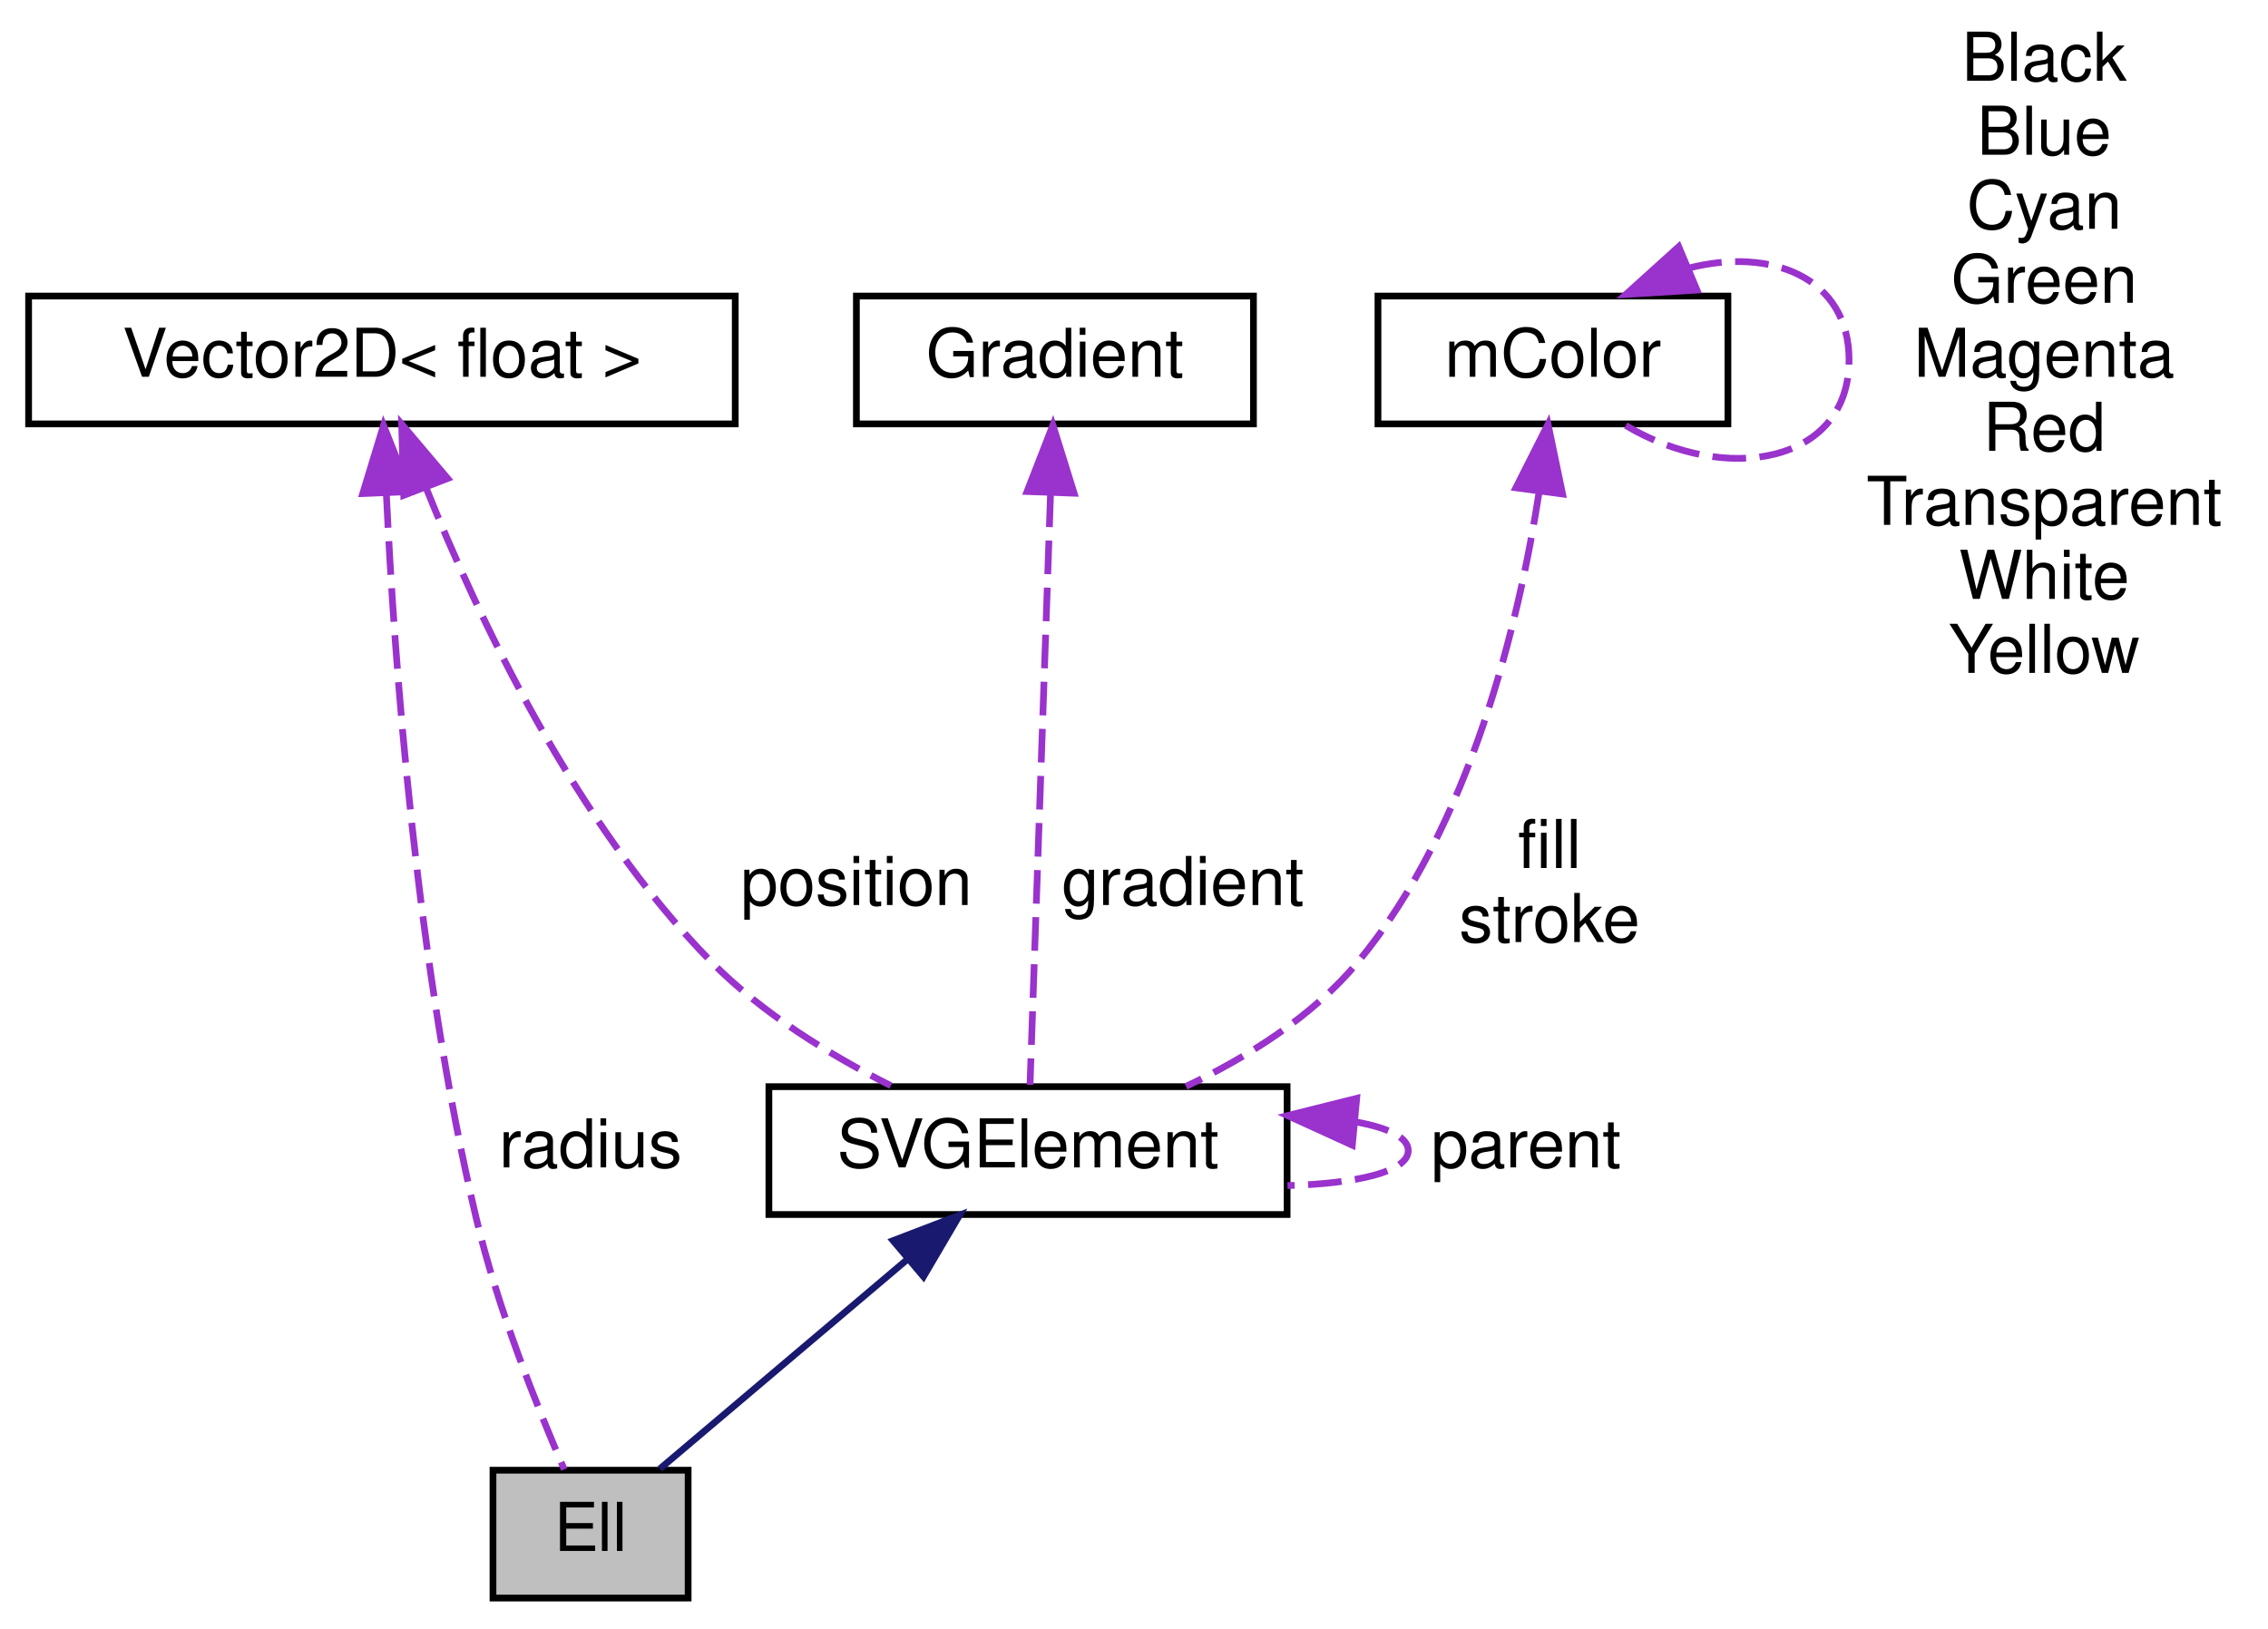
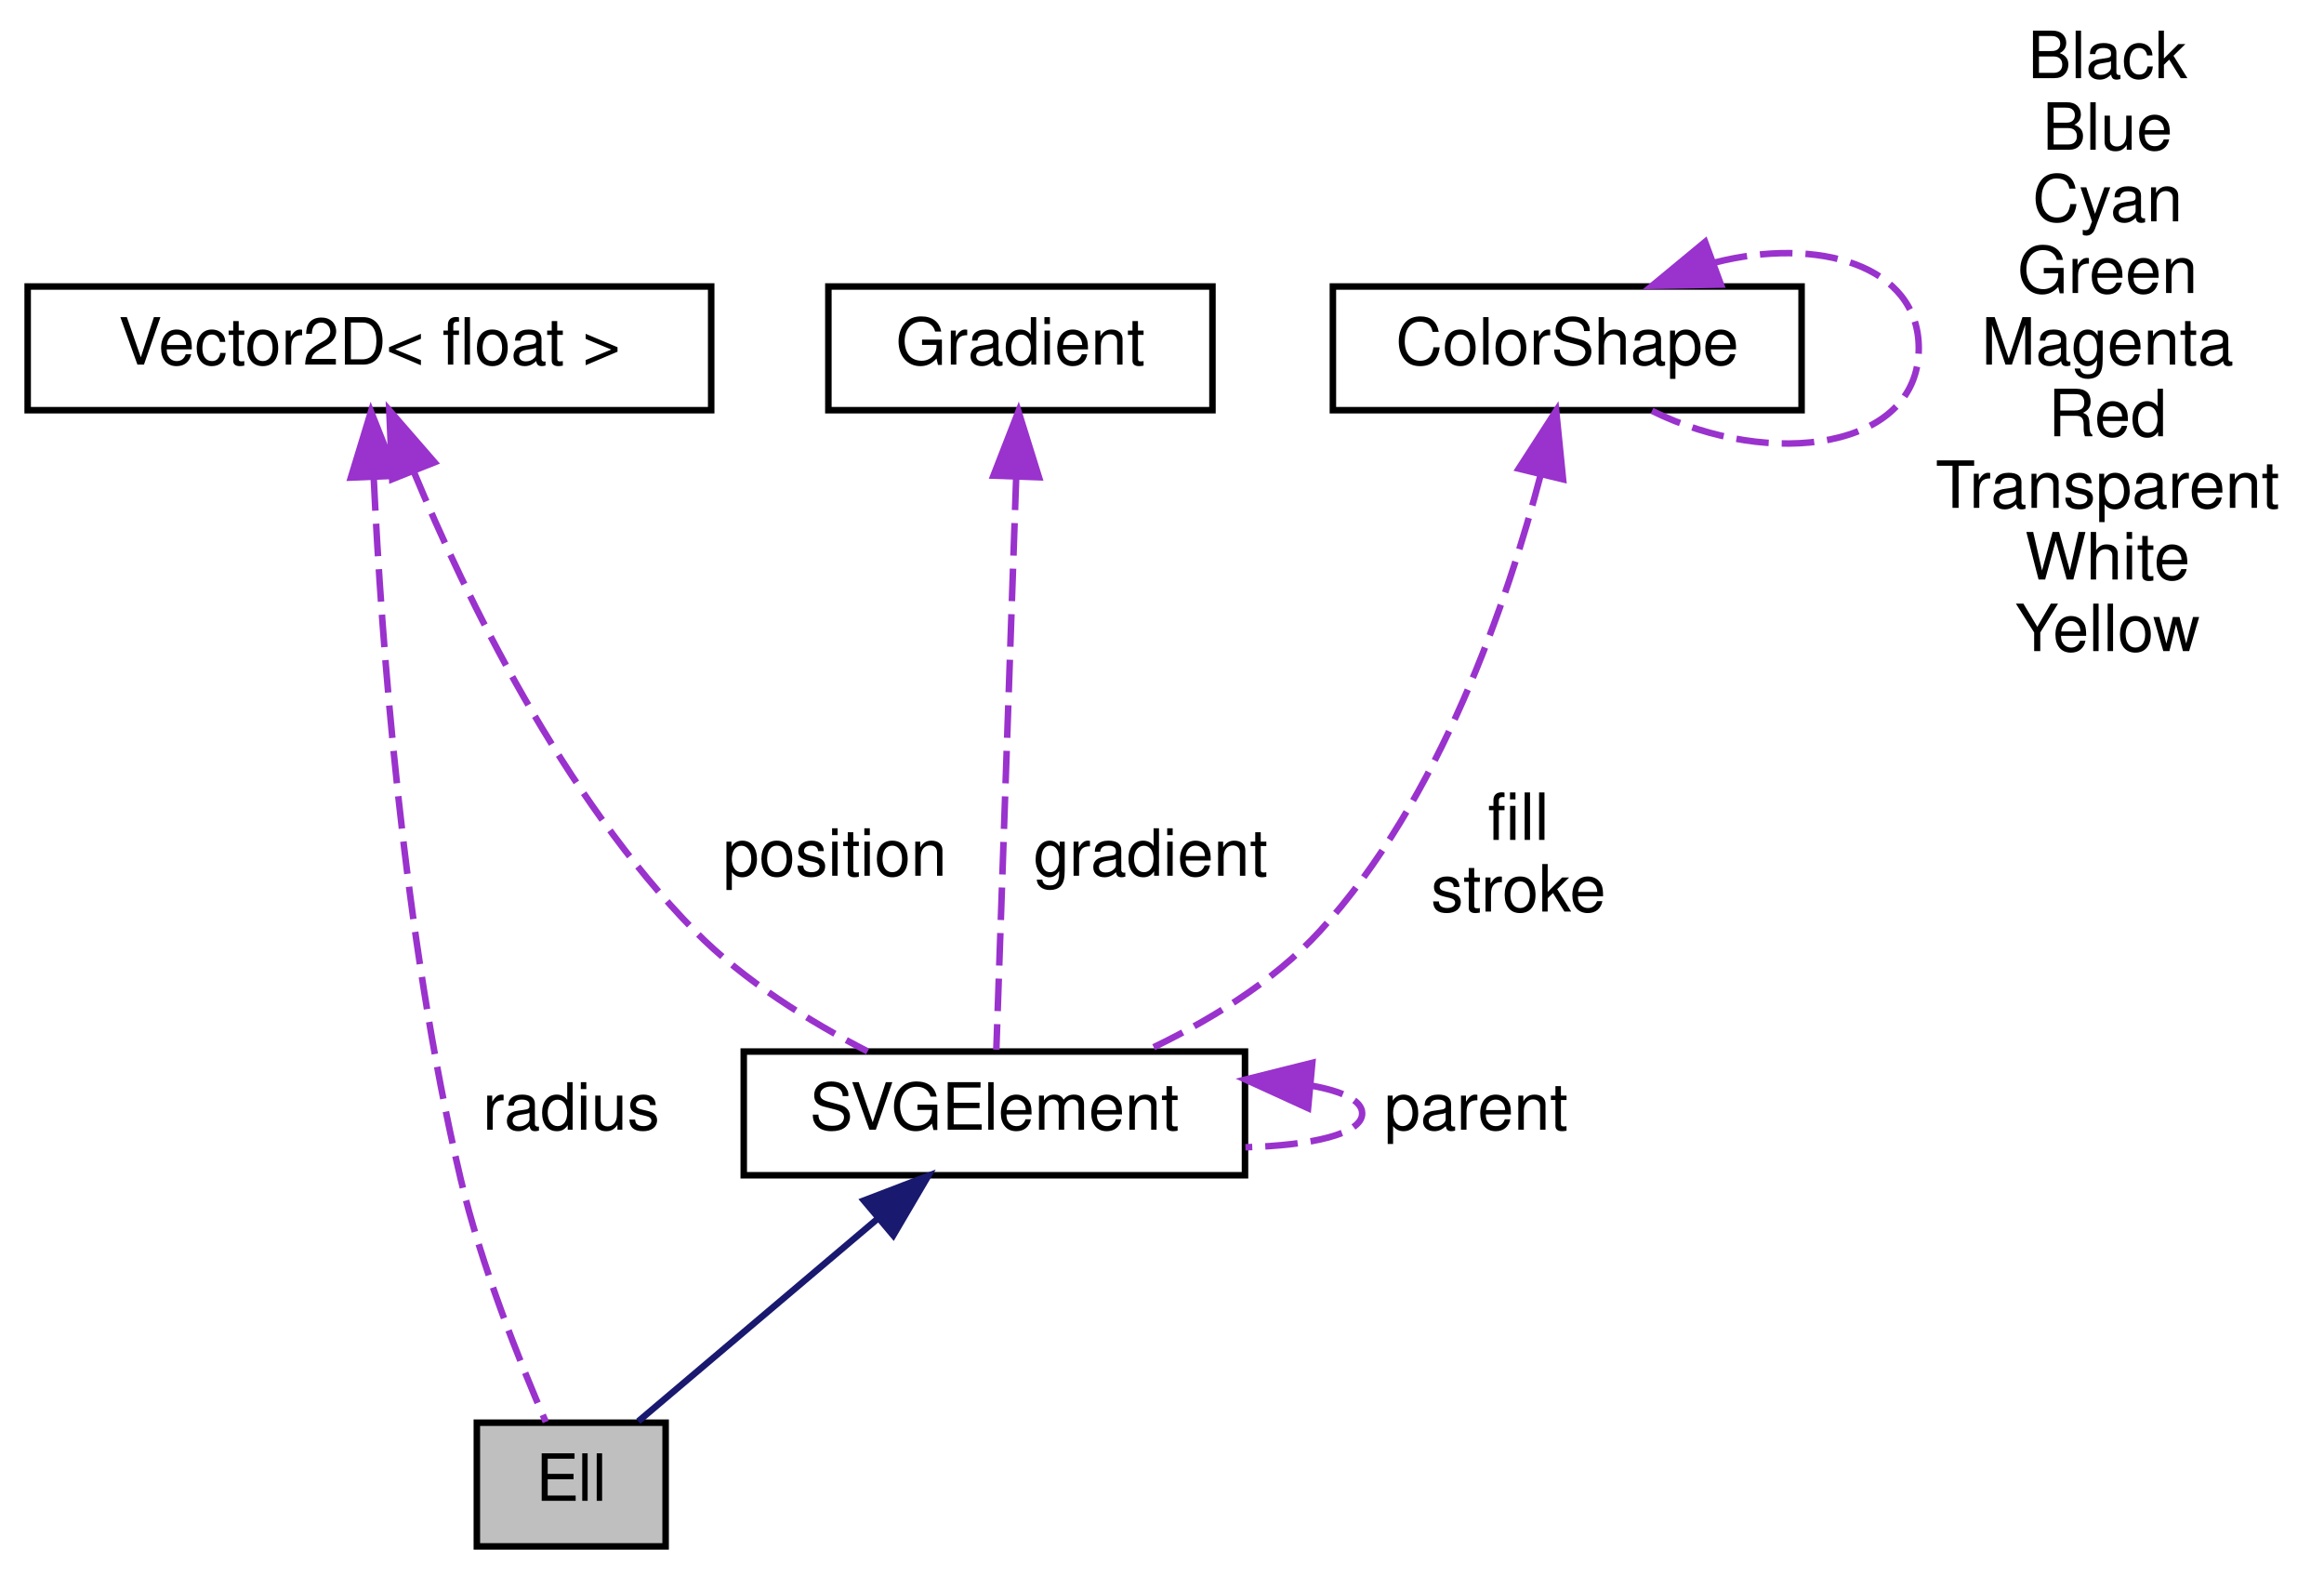
- <svg xmlns="http://www.w3.org/2000/svg" xmlns:xlink="http://www.w3.org/1999/xlink" width="337pt" height="242pt" viewBox="0.00 0.00 336.50 242.00">
+ <svg xmlns="http://www.w3.org/2000/svg" xmlns:xlink="http://www.w3.org/1999/xlink" width="357pt" height="242pt" viewBox="0.00 0.00 356.50 242.00">
  <g id="graph0" class="graph" transform="scale(1 1) rotate(0) translate(4 238)">
    <g id="node1" class="node">
      <g id="a_node1">
        <a xlink:title="Represents an ellipse in 2D space.">
          <polygon fill="#bfbfbf" stroke="black" points="69,-0.5 69,-19.5 98,-19.5 98,-0.5 69,-0.5" />
          <text text-anchor="middle" x="83.5" y="-7.5" font-family="Helvetica,sans-Serif" font-size="10.00">Ell</text>
        </a>
      </g>
    </g>
    <g id="node2" class="node">
      <g id="a_node2">
        <a xlink:href="classSVGElement.html" target="_top" xlink:title="Represents an element in an SVG file.">
          <polygon fill="none" stroke="black" points="110,-57.5 110,-76.5 187,-76.5 187,-57.5 110,-57.5" />
          <text text-anchor="middle" x="148.5" y="-64.5" font-family="Helvetica,sans-Serif" font-size="10.00">SVGElement</text>
        </a>
      </g>
    </g>
    <g id="edge1" class="edge">
      <path fill="none" stroke="midnightblue" d="M130.43,-50.71C118.62,-40.72 103.62,-28.02 93.8,-19.71" />
      <polygon fill="midnightblue" stroke="midnightblue" points="128.45,-53.62 138.34,-57.41 132.97,-48.27 128.45,-53.62" />
    </g>
-     <g id="edge4" class="edge">
+     <g id="edge6" class="edge">
      <path fill="none" stroke="#9a32cd" stroke-dasharray="5,2" d="M197.22,-71.26C201.98,-70.4 205,-68.98 205,-67 205,-63.83 197.27,-62.09 187.06,-61.8" />
      <polygon fill="#9a32cd" stroke="#9a32cd" points="196.69,-67.8 187.06,-72.2 197.34,-74.77 196.69,-67.8" />
      <text text-anchor="middle" x="222.5" y="-64.5" font-family="Helvetica,sans-Serif" font-size="10.00"> parent</text>
    </g>
    <g id="node3" class="node">
      <g id="a_node3">
        <a xlink:href="classVector2D.html" target="_top" xlink:title=" ">
          <polygon fill="none" stroke="black" points="0,-175 0,-194 105,-194 105,-175 0,-175" />
          <text text-anchor="middle" x="52.5" y="-182" font-family="Helvetica,sans-Serif" font-size="10.00">Vector2D&lt; float &gt;</text>
        </a>
      </g>
    </g>
    <g id="edge7" class="edge">
      <path fill="none" stroke="#9a32cd" stroke-dasharray="5,2" d="M53.16,-164.56C54.35,-139.61 57.64,-94.5 66.5,-57 69.67,-43.58 75.64,-28.72 79.59,-19.62" />
      <polygon fill="#9a32cd" stroke="#9a32cd" points="49.65,-164.65 52.74,-174.79 56.65,-164.94 49.65,-164.65" />
      <text text-anchor="middle" x="83.5" y="-64.5" font-family="Helvetica,sans-Serif" font-size="10.00"> radius</text>
    </g>
    <g id="edge2" class="edge">
-       <path fill="none" stroke="#9a32cd" stroke-dasharray="5,2" d="M59.03,-165.57C66.77,-146.27 81.23,-115.59 101.5,-95 109.03,-87.35 119.17,-81.16 128.11,-76.65" />
-       <polygon fill="#9a32cd" stroke="#9a32cd" points="55.74,-164.39 55.43,-174.98 62.27,-166.89 55.74,-164.39" />
-       <text text-anchor="middle" x="123" y="-103.5" font-family="Helvetica,sans-Serif" font-size="10.00"> position</text>
+       <path fill="none" stroke="#9a32cd" stroke-dasharray="5,2" d="M59.29,-165.61C67.3,-146.35 82.14,-115.7 102.5,-95 110.03,-87.34 120.18,-81.08 129.03,-76.52" />
+       <polygon fill="#9a32cd" stroke="#9a32cd" points="56,-164.41 55.55,-175 62.5,-167 56,-164.41" />
+       <text text-anchor="middle" x="124" y="-103.5" font-family="Helvetica,sans-Serif" font-size="10.00"> position</text>
    </g>
    <g id="node4" class="node">
      <g id="a_node4">
        <a xlink:href="classGradient.html" target="_top" xlink:title="A class that represents a gradient.">
          <polygon fill="none" stroke="black" points="123,-175 123,-194 182,-194 182,-175 123,-175" />
          <text text-anchor="middle" x="152.5" y="-182" font-family="Helvetica,sans-Serif" font-size="10.00">Gradient</text>
        </a>
      </g>
    </g>
    <g id="edge3" class="edge">
      <path fill="none" stroke="#9a32cd" stroke-dasharray="5,2" d="M151.85,-164.66C150.97,-139.37 149.45,-95.44 148.8,-76.78" />
      <polygon fill="#9a32cd" stroke="#9a32cd" points="148.36,-164.95 152.2,-174.82 155.35,-164.7 148.36,-164.95" />
-       <text text-anchor="middle" x="171.5" y="-103.5" font-family="Helvetica,sans-Serif" font-size="10.00"> gradient</text>
+       <text text-anchor="middle" x="172.5" y="-103.5" font-family="Helvetica,sans-Serif" font-size="10.00"> gradient</text>
    </g>
    <g id="node5" class="node">
      <g id="a_node5">
-         <a xlink:href="classmColor.html" target="_top" xlink:title="Utility class for manipulating RGBA mColors.">
-           <polygon fill="none" stroke="black" points="200.5,-175 200.5,-194 252.5,-194 252.5,-175 200.5,-175" />
-           <text text-anchor="middle" x="226.5" y="-182" font-family="Helvetica,sans-Serif" font-size="10.00">mColor</text>
+         <a xlink:href="classColorShape.html" target="_top" xlink:title="Utility class for manipulating RGBA ColorShapes.">
+           <polygon fill="none" stroke="black" points="200.5,-175 200.5,-194 272.5,-194 272.5,-175 200.5,-175" />
+           <text text-anchor="middle" x="236.5" y="-182" font-family="Helvetica,sans-Serif" font-size="10.00">ColorShape</text>
        </a>
      </g>
    </g>
+     <g id="edge4" class="edge">
+       <path fill="none" stroke="#9a32cd" stroke-dasharray="5,2" d="M232.45,-165.19C227.37,-145.78 216.98,-115.21 198.5,-95 191.18,-86.99 180.92,-80.88 171.59,-76.51" />
+       <polygon fill="#9a32cd" stroke="#9a32cd" points="229.05,-166.02 234.8,-174.92 235.86,-164.38 229.05,-166.02" />
+       <text text-anchor="middle" x="229" y="-109" font-family="Helvetica,sans-Serif" font-size="10.00"> fill</text>
+       <text text-anchor="middle" x="229" y="-98" font-family="Helvetica,sans-Serif" font-size="10.00">stroke</text>
+     </g>
    <g id="edge5" class="edge">
-       <path fill="none" stroke="#9a32cd" stroke-dasharray="5,2" d="M224.46,-164.98C221.47,-145.63 214.32,-115.29 197.5,-95 190.81,-86.92 181.04,-80.85 171.98,-76.54" />
-       <polygon fill="#9a32cd" stroke="#9a32cd" points="220.99,-165.5 225.77,-174.96 227.93,-164.58 220.99,-165.5" />
-       <text text-anchor="middle" x="226" y="-109" font-family="Helvetica,sans-Serif" font-size="10.00"> fill</text>
-       <text text-anchor="middle" x="226" y="-98" font-family="Helvetica,sans-Serif" font-size="10.00">stroke</text>
-     </g>
-     <g id="edge6" class="edge">
-       <path fill="none" stroke="#9a32cd" stroke-dasharray="5,2" d="M246.65,-198.15C258.9,-201.31 270.5,-196.76 270.5,-184.5 270.5,-169.11 252.24,-165.87 237.33,-174.76" />
-       <polygon fill="#9a32cd" stroke="#9a32cd" points="247.9,-194.89 237.33,-194.24 245.19,-201.34 247.9,-194.89" />
-       <text text-anchor="middle" x="299.5" y="-226" font-family="Helvetica,sans-Serif" font-size="10.00"> Black</text>
-       <text text-anchor="middle" x="299.5" y="-215" font-family="Helvetica,sans-Serif" font-size="10.00">Blue</text>
-       <text text-anchor="middle" x="299.5" y="-204" font-family="Helvetica,sans-Serif" font-size="10.00">Cyan</text>
-       <text text-anchor="middle" x="299.5" y="-193" font-family="Helvetica,sans-Serif" font-size="10.00">Green</text>
-       <text text-anchor="middle" x="299.5" y="-182" font-family="Helvetica,sans-Serif" font-size="10.00">Magenta</text>
-       <text text-anchor="middle" x="299.5" y="-171" font-family="Helvetica,sans-Serif" font-size="10.00">Red</text>
-       <text text-anchor="middle" x="299.5" y="-160" font-family="Helvetica,sans-Serif" font-size="10.00">Transparent</text>
-       <text text-anchor="middle" x="299.5" y="-149" font-family="Helvetica,sans-Serif" font-size="10.00">White</text>
-       <text text-anchor="middle" x="299.5" y="-138" font-family="Helvetica,sans-Serif" font-size="10.00">Yellow</text>
+       <path fill="none" stroke="#9a32cd" stroke-dasharray="5,2" d="M259.22,-197.69C274.98,-201.7 290.5,-197.31 290.5,-184.5 290.5,-169.04 267.86,-165.84 249.52,-174.9" />
+       <polygon fill="#9a32cd" stroke="#9a32cd" points="260.11,-194.29 249.52,-194.1 257.68,-200.85 260.11,-194.29" />
+       <text text-anchor="middle" x="319.5" y="-226" font-family="Helvetica,sans-Serif" font-size="10.00"> Black</text>
+       <text text-anchor="middle" x="319.5" y="-215" font-family="Helvetica,sans-Serif" font-size="10.00">Blue</text>
+       <text text-anchor="middle" x="319.5" y="-204" font-family="Helvetica,sans-Serif" font-size="10.00">Cyan</text>
+       <text text-anchor="middle" x="319.5" y="-193" font-family="Helvetica,sans-Serif" font-size="10.00">Green</text>
+       <text text-anchor="middle" x="319.5" y="-182" font-family="Helvetica,sans-Serif" font-size="10.00">Magenta</text>
+       <text text-anchor="middle" x="319.5" y="-171" font-family="Helvetica,sans-Serif" font-size="10.00">Red</text>
+       <text text-anchor="middle" x="319.5" y="-160" font-family="Helvetica,sans-Serif" font-size="10.00">Transparent</text>
+       <text text-anchor="middle" x="319.5" y="-149" font-family="Helvetica,sans-Serif" font-size="10.00">White</text>
+       <text text-anchor="middle" x="319.5" y="-138" font-family="Helvetica,sans-Serif" font-size="10.00">Yellow</text>
    </g>
  </g>
</svg>
